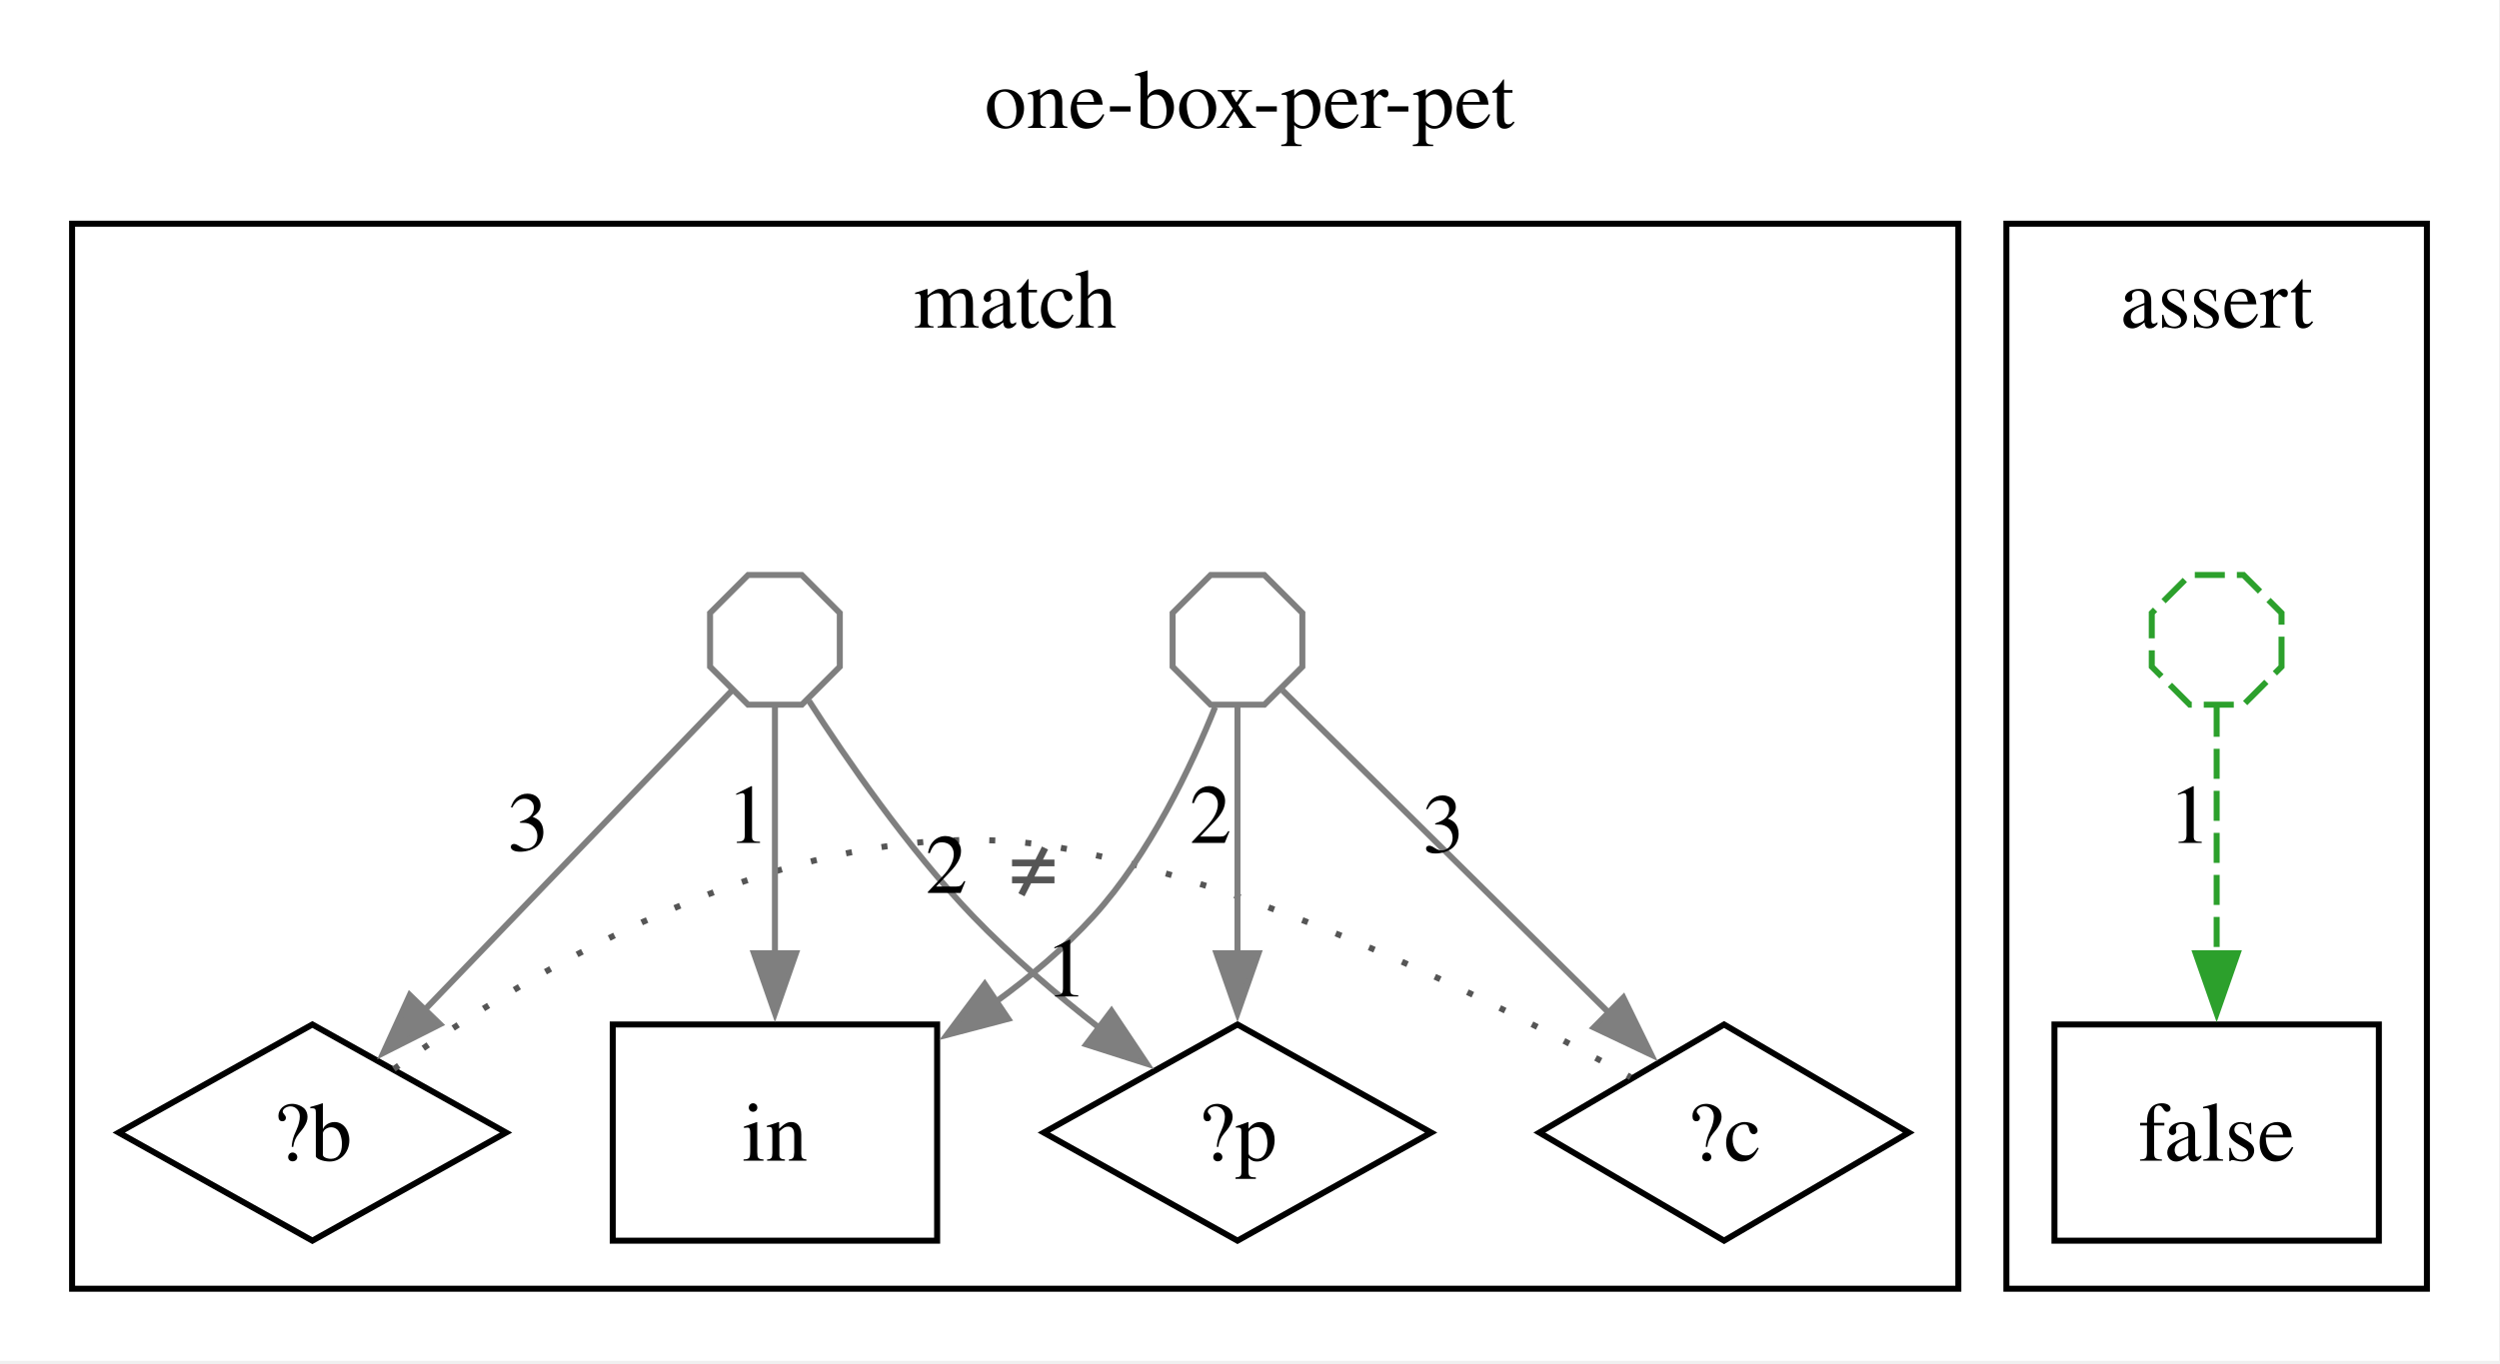
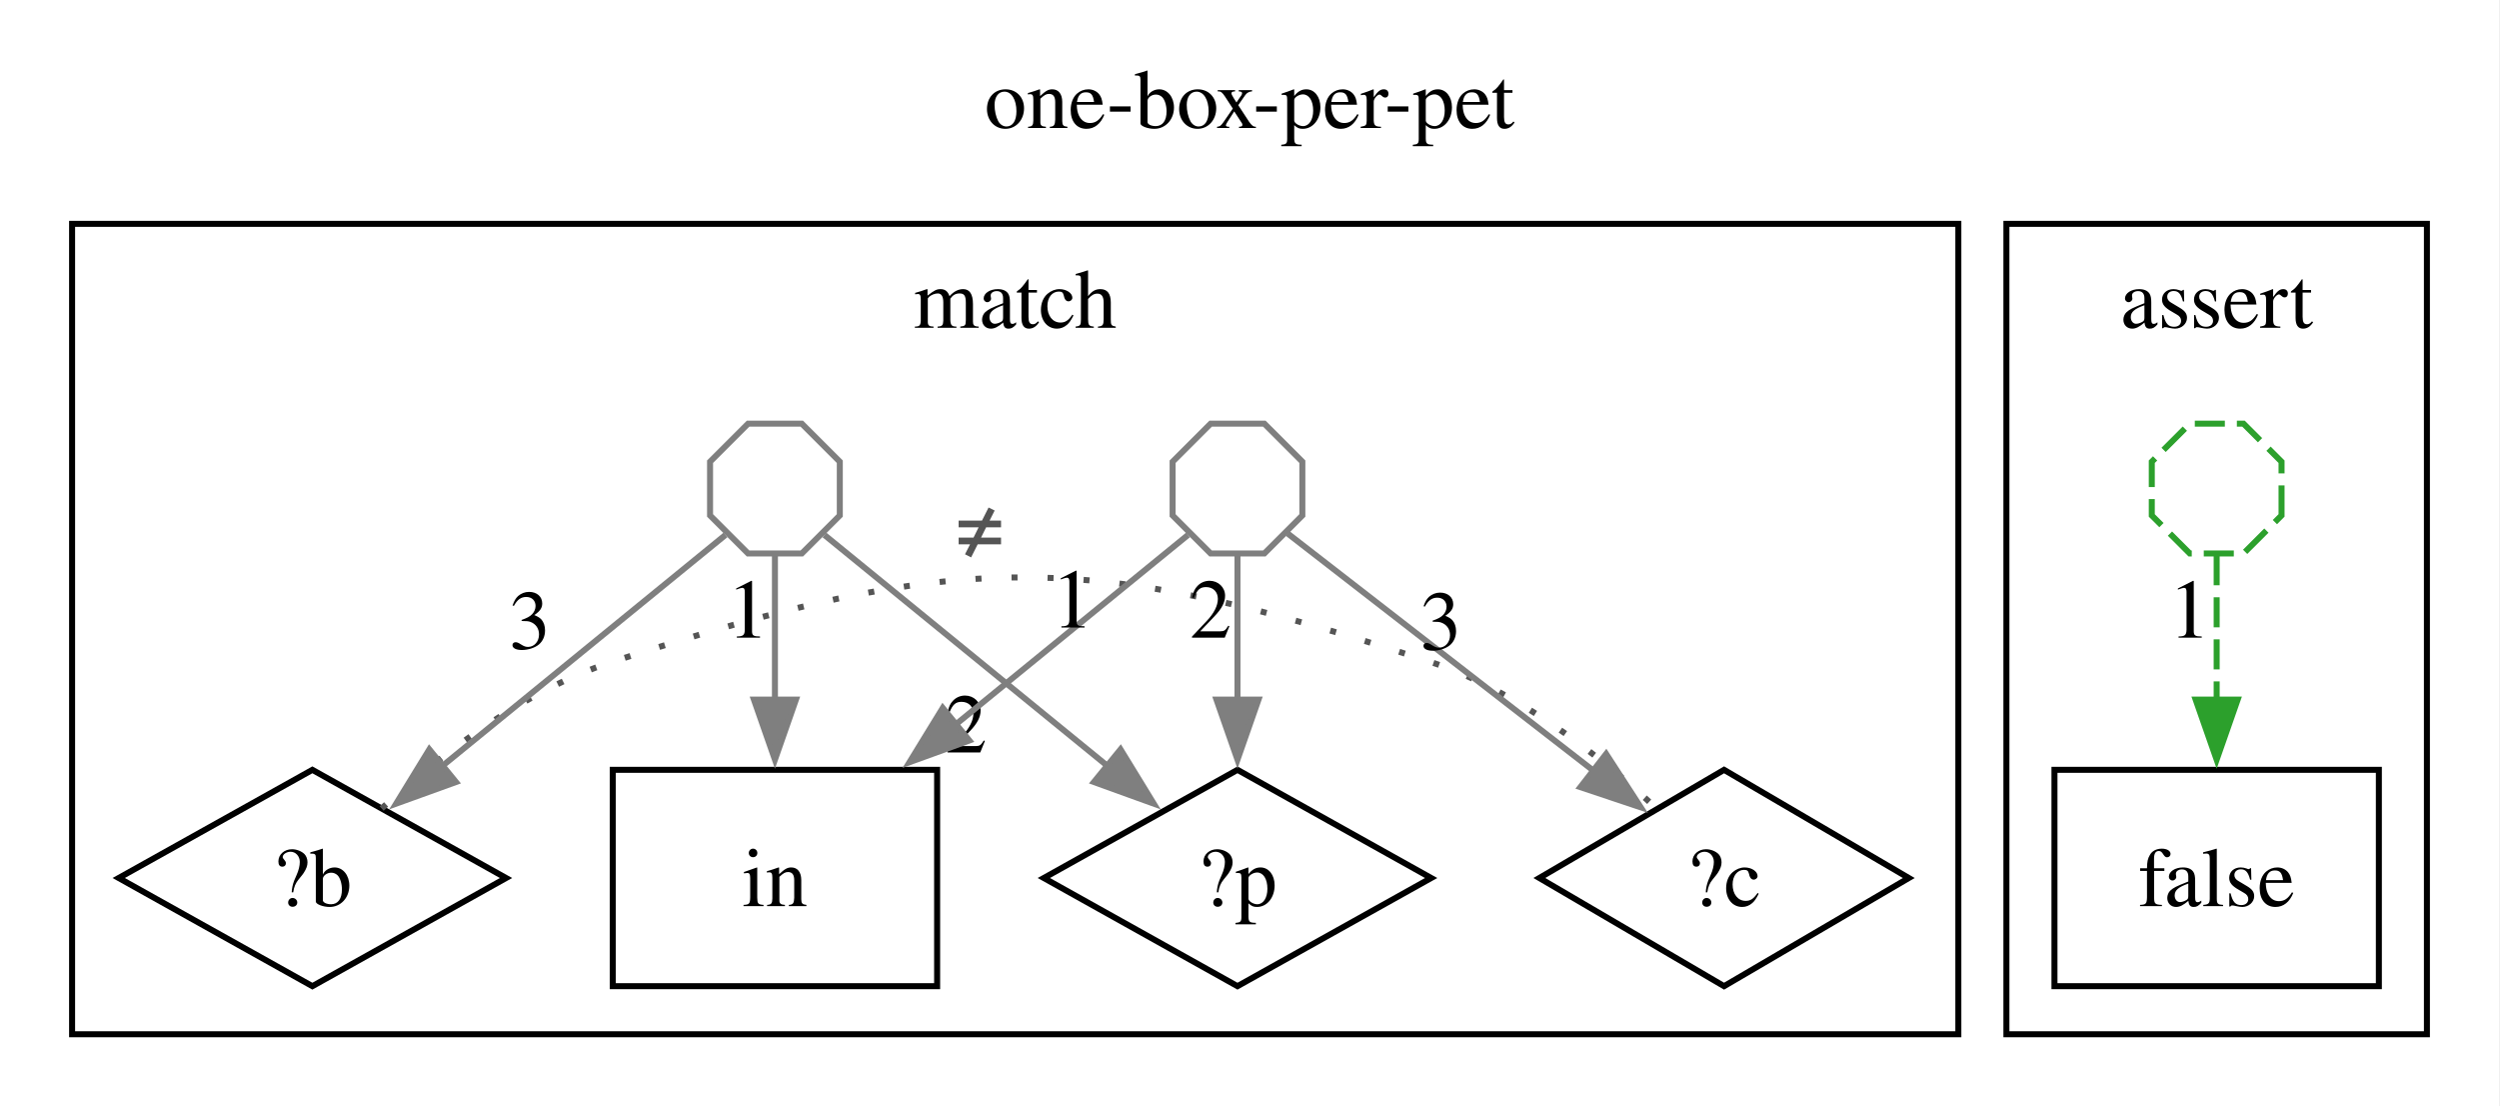
- <svg xmlns="http://www.w3.org/2000/svg" width="416pt" height="227pt" viewBox="0.00 0.00 416.00 227.00">
-   <g id="graph0" class="graph" transform="scale(1 1) rotate(0) translate(4 222.6)">
-     <polygon fill="white" stroke="none" points="-4,4 -4,-222.6 412,-222.6 412,4 -4,4" />
-     <text xml:space="preserve" text-anchor="middle" x="204" y="-201.3" font-family="Times,serif" font-size="14.00">one-box-per-pet</text>
+ <svg xmlns="http://www.w3.org/2000/svg" width="416pt" height="184pt" viewBox="0.00 0.00 416.00 184.00">
+   <g id="graph0" class="graph" transform="scale(1 1) rotate(0) translate(4 180.1)">
+     <polygon fill="white" stroke="none" points="-4,4 -4,-180.1 412,-180.1 412,4 -4,4" />
+     <text xml:space="preserve" text-anchor="middle" x="204" y="-158.8" font-family="Times,serif" font-size="14.00">one-box-per-pet</text>
    <g id="clust1" class="cluster">
-       <polygon fill="none" stroke="black" points="8,-8 8,-185.35 322,-185.35 322,-8 8,-8" />
-       <text xml:space="preserve" text-anchor="middle" x="165" y="-168.05" font-family="Times,serif" font-size="14.00">match</text>
+       <polygon fill="none" stroke="black" points="8,-8 8,-142.85 322,-142.85 322,-8 8,-8" />
+       <text xml:space="preserve" text-anchor="middle" x="165" y="-125.55" font-family="Times,serif" font-size="14.00">match</text>
    </g>
    <g id="clust2" class="cluster">
-       <polygon fill="none" stroke="black" points="330,-8 330,-185.35 400,-185.35 400,-8 330,-8" />
-       <text xml:space="preserve" text-anchor="middle" x="365" y="-168.05" font-family="Times,serif" font-size="14.00">assert</text>
+       <polygon fill="none" stroke="black" points="330,-8 330,-142.85 400,-142.85 400,-8 330,-8" />
+       <text xml:space="preserve" text-anchor="middle" x="365" y="-125.55" font-family="Times,serif" font-size="14.00">assert</text>
    </g>
    <g id="node1" class="node">
      <polygon fill="none" stroke="black" points="152,-52 98,-52 98,-16 152,-16 152,-52" />
      <text xml:space="preserve" text-anchor="middle" x="125" y="-29.32" font-family="Times,serif" font-size="14.00">in</text>
    </g>
    <g id="node2" class="node">
      <polygon fill="none" stroke="black" points="202,-52 169.76,-34 202,-16 234.24,-34 202,-52" />
      <text xml:space="preserve" text-anchor="middle" x="202" y="-29.32" font-family="Times,serif" font-size="14.00">?p</text>
    </g>
    <g id="node3" class="node">
      <polygon fill="none" stroke="black" points="48,-52 15.76,-34 48,-16 80.24,-34 48,-52" />
      <text xml:space="preserve" text-anchor="middle" x="48" y="-29.32" font-family="Times,serif" font-size="14.00">?b</text>
    </g>
    <g id="node4" class="node">
      <polygon fill="none" stroke="black" points="283,-52 252.25,-34 283,-16 313.75,-34 283,-52" />
      <text xml:space="preserve" text-anchor="middle" x="283" y="-29.32" font-family="Times,serif" font-size="14.00">?c</text>
    </g>
    <g id="edge7" class="edge">
-       <path fill="none" stroke="#555555" stroke-dasharray="1,5" d="M61.56,-44.58C84.2,-60.97 131.42,-89.77 174,-81.15 209.16,-74.02 246.88,-54.8 267.44,-43.22" />
-       <text xml:space="preserve" text-anchor="middle" x="168" y="-73.95" font-family="Times,serif" font-size="14.00" fill="#555555">≠</text>
+       <path fill="none" stroke="#555555" stroke-dasharray="1,5" d="M59.53,-45.57C68.96,-54.17 83.14,-65.21 98,-70 155.53,-88.55 176.56,-88.83 234,-70 248.64,-65.2 262.52,-54.16 271.75,-45.57" />
+       <text xml:space="preserve" text-anchor="middle" x="159.11" y="-87.96" font-family="Times,serif" font-size="14.00" fill="#555555">≠</text>
    </g>
    <g id="node5" class="node">
-       <polygon fill="none" stroke="#7f7f7f" points="135.8,-111.58 135.8,-120.52 129.47,-126.85 120.53,-126.85 114.2,-120.52 114.2,-111.58 120.53,-105.25 129.47,-105.25 135.8,-111.58" />
+       <polygon fill="none" stroke="#7f7f7f" points="135.8,-94.33 135.8,-103.27 129.47,-109.6 120.53,-109.6 114.2,-103.27 114.2,-94.33 120.53,-88 129.47,-88 135.8,-94.33" />
    </g>
    <g id="edge1" class="edge">
-       <path fill="none" stroke="#7f7f7f" d="M125,-104.91C125,-94.59 125,-78.11 125,-63.74" />
-       <polygon fill="#7f7f7f" stroke="#7f7f7f" points="128.5,-63.87 125,-53.87 121.5,-63.87 128.5,-63.87" />
-       <text xml:space="preserve" text-anchor="middle" x="120.5" y="-82.23" font-family="Times,serif" font-size="14.00">1</text>
+       <path fill="none" stroke="#7f7f7f" d="M125,-87.71C125,-81.13 125,-72.19 125,-63.54" />
+       <polygon fill="#7f7f7f" stroke="#7f7f7f" points="128.5,-63.69 125,-53.69 121.5,-63.69 128.5,-63.69" />
+       <text xml:space="preserve" text-anchor="middle" x="120.5" y="-73.99" font-family="Times,serif" font-size="14.00">1</text>
    </g>
    <g id="edge2" class="edge">
-       <path fill="none" stroke="#7f7f7f" d="M130.68,-105.87C136.79,-96.36 147.12,-81.32 158,-70 164.32,-63.42 171.9,-56.98 178.97,-51.45" />
-       <polygon fill="#7f7f7f" stroke="#7f7f7f" points="181.03,-54.27 186.91,-45.46 176.82,-48.68 181.03,-54.27" />
-       <text xml:space="preserve" text-anchor="middle" x="153.54" y="-73.91" font-family="Times,serif" font-size="14.00">2</text>
+       <path fill="none" stroke="#7f7f7f" d="M133.24,-91.08C144.46,-81.93 164.95,-65.22 180.65,-52.41" />
+       <polygon fill="#7f7f7f" stroke="#7f7f7f" points="182.53,-55.4 188.06,-46.37 178.1,-49.97 182.53,-55.4" />
+       <text xml:space="preserve" text-anchor="middle" x="156.8" y="-54.89" font-family="Times,serif" font-size="14.00">2</text>
    </g>
    <g id="edge3" class="edge">
-       <path fill="none" stroke="#7f7f7f" d="M117.89,-107.66C106.35,-95.67 83.17,-71.56 66.67,-54.41" />
-       <polygon fill="#7f7f7f" stroke="#7f7f7f" points="69.25,-52.04 59.8,-47.26 64.21,-56.9 69.25,-52.04" />
-       <text xml:space="preserve" text-anchor="middle" x="83.92" y="-80.97" font-family="Times,serif" font-size="14.00">3</text>
+       <path fill="none" stroke="#7f7f7f" d="M116.76,-91.08C105.54,-81.93 85.05,-65.22 69.35,-52.41" />
+       <polygon fill="#7f7f7f" stroke="#7f7f7f" points="71.9,-49.97 61.94,-46.37 67.47,-55.4 71.9,-49.97" />
+       <text xml:space="preserve" text-anchor="middle" x="84.2" y="-72.14" font-family="Times,serif" font-size="14.00">3</text>
    </g>
    <g id="node6" class="node">
-       <polygon fill="none" stroke="#7f7f7f" points="212.8,-111.58 212.8,-120.52 206.47,-126.85 197.53,-126.85 191.2,-120.52 191.2,-111.58 197.53,-105.25 206.47,-105.25 212.8,-111.58" />
+       <polygon fill="none" stroke="#7f7f7f" points="212.8,-94.33 212.8,-103.27 206.47,-109.6 197.53,-109.6 191.2,-103.27 191.2,-94.33 197.53,-88 206.47,-88 212.8,-94.33" />
    </g>
    <g id="edge4" class="edge">
-       <path fill="none" stroke="#7f7f7f" d="M198.28,-104.85C194.36,-95.09 187.42,-80.36 178,-70 173.23,-64.76 167.51,-59.94 161.62,-55.66" />
-       <polygon fill="#7f7f7f" stroke="#7f7f7f" points="163.84,-52.94 153.59,-50.25 159.93,-58.74 163.84,-52.94" />
-       <text xml:space="preserve" text-anchor="middle" x="173.47" y="-56.67" font-family="Times,serif" font-size="14.00">1</text>
+       <path fill="none" stroke="#7f7f7f" d="M193.76,-91.08C184.53,-83.55 169.03,-70.91 155.09,-59.54" />
+       <polygon fill="#7f7f7f" stroke="#7f7f7f" points="157.36,-56.88 147.4,-53.27 152.94,-62.3 157.36,-56.88" />
+       <text xml:space="preserve" text-anchor="middle" x="174.53" y="-75.68" font-family="Times,serif" font-size="14.00">1</text>
    </g>
    <g id="edge5" class="edge">
-       <path fill="none" stroke="#7f7f7f" d="M202,-104.91C202,-94.59 202,-78.11 202,-63.74" />
-       <polygon fill="#7f7f7f" stroke="#7f7f7f" points="205.5,-63.87 202,-53.87 198.5,-63.87 205.5,-63.87" />
-       <text xml:space="preserve" text-anchor="middle" x="197.5" y="-82.23" font-family="Times,serif" font-size="14.00">2</text>
+       <path fill="none" stroke="#7f7f7f" d="M202,-87.71C202,-81.13 202,-72.19 202,-63.54" />
+       <polygon fill="#7f7f7f" stroke="#7f7f7f" points="205.5,-63.69 202,-53.69 198.5,-63.69 205.5,-63.69" />
+       <text xml:space="preserve" text-anchor="middle" x="197.5" y="-73.99" font-family="Times,serif" font-size="14.00">2</text>
    </g>
    <g id="edge6" class="edge">
-       <path fill="none" stroke="#7f7f7f" d="M209.48,-107.66C221.79,-95.49 246.72,-70.85 264.12,-53.66" />
-       <polygon fill="#7f7f7f" stroke="#7f7f7f" points="266.24,-56.48 270.89,-46.96 261.32,-51.5 266.24,-56.48" />
-       <text xml:space="preserve" text-anchor="middle" x="236.28" y="-80.68" font-family="Times,serif" font-size="14.00">3</text>
+       <path fill="none" stroke="#7f7f7f" d="M210.36,-91.32C222.37,-82.01 244.89,-64.55 261.68,-51.53" />
+       <polygon fill="#7f7f7f" stroke="#7f7f7f" points="263.37,-54.65 269.13,-45.76 259.08,-49.12 263.37,-54.65" />
+       <text xml:space="preserve" text-anchor="middle" x="235.85" y="-72.02" font-family="Times,serif" font-size="14.00">3</text>
    </g>
    <g id="node7" class="node">
      <polygon fill="none" stroke="black" points="392,-52 338,-52 338,-16 392,-16 392,-52" />
      <text xml:space="preserve" text-anchor="middle" x="365" y="-29.32" font-family="Times,serif" font-size="14.00">false</text>
    </g>
    <g id="node8" class="node">
-       <polygon fill="none" stroke="#2ca02c" stroke-dasharray="5,2" points="375.8,-111.58 375.8,-120.52 369.47,-126.85 360.53,-126.85 354.2,-120.52 354.2,-111.58 360.53,-105.25 369.47,-105.25 375.8,-111.58" />
+       <polygon fill="none" stroke="#2ca02c" stroke-dasharray="5,2" points="375.8,-94.33 375.8,-103.27 369.47,-109.6 360.53,-109.6 354.2,-103.27 354.2,-94.33 360.53,-88 369.47,-88 375.8,-94.33" />
    </g>
    <g id="edge8" class="edge">
-       <path fill="none" stroke="#2ca02c" stroke-dasharray="5,2" d="M365,-104.91C365,-94.59 365,-78.11 365,-63.74" />
-       <polygon fill="#2ca02c" stroke="#2ca02c" points="368.5,-63.87 365,-53.87 361.5,-63.87 368.5,-63.87" />
-       <text xml:space="preserve" text-anchor="middle" x="360.5" y="-82.23" font-family="Times,serif" font-size="14.00">1</text>
+       <path fill="none" stroke="#2ca02c" stroke-dasharray="5,2" d="M365,-87.71C365,-81.13 365,-72.19 365,-63.54" />
+       <polygon fill="#2ca02c" stroke="#2ca02c" points="368.5,-63.69 365,-53.69 361.5,-63.69 368.5,-63.69" />
+       <text xml:space="preserve" text-anchor="middle" x="360.5" y="-73.99" font-family="Times,serif" font-size="14.00">1</text>
    </g>
  </g>
</svg>
